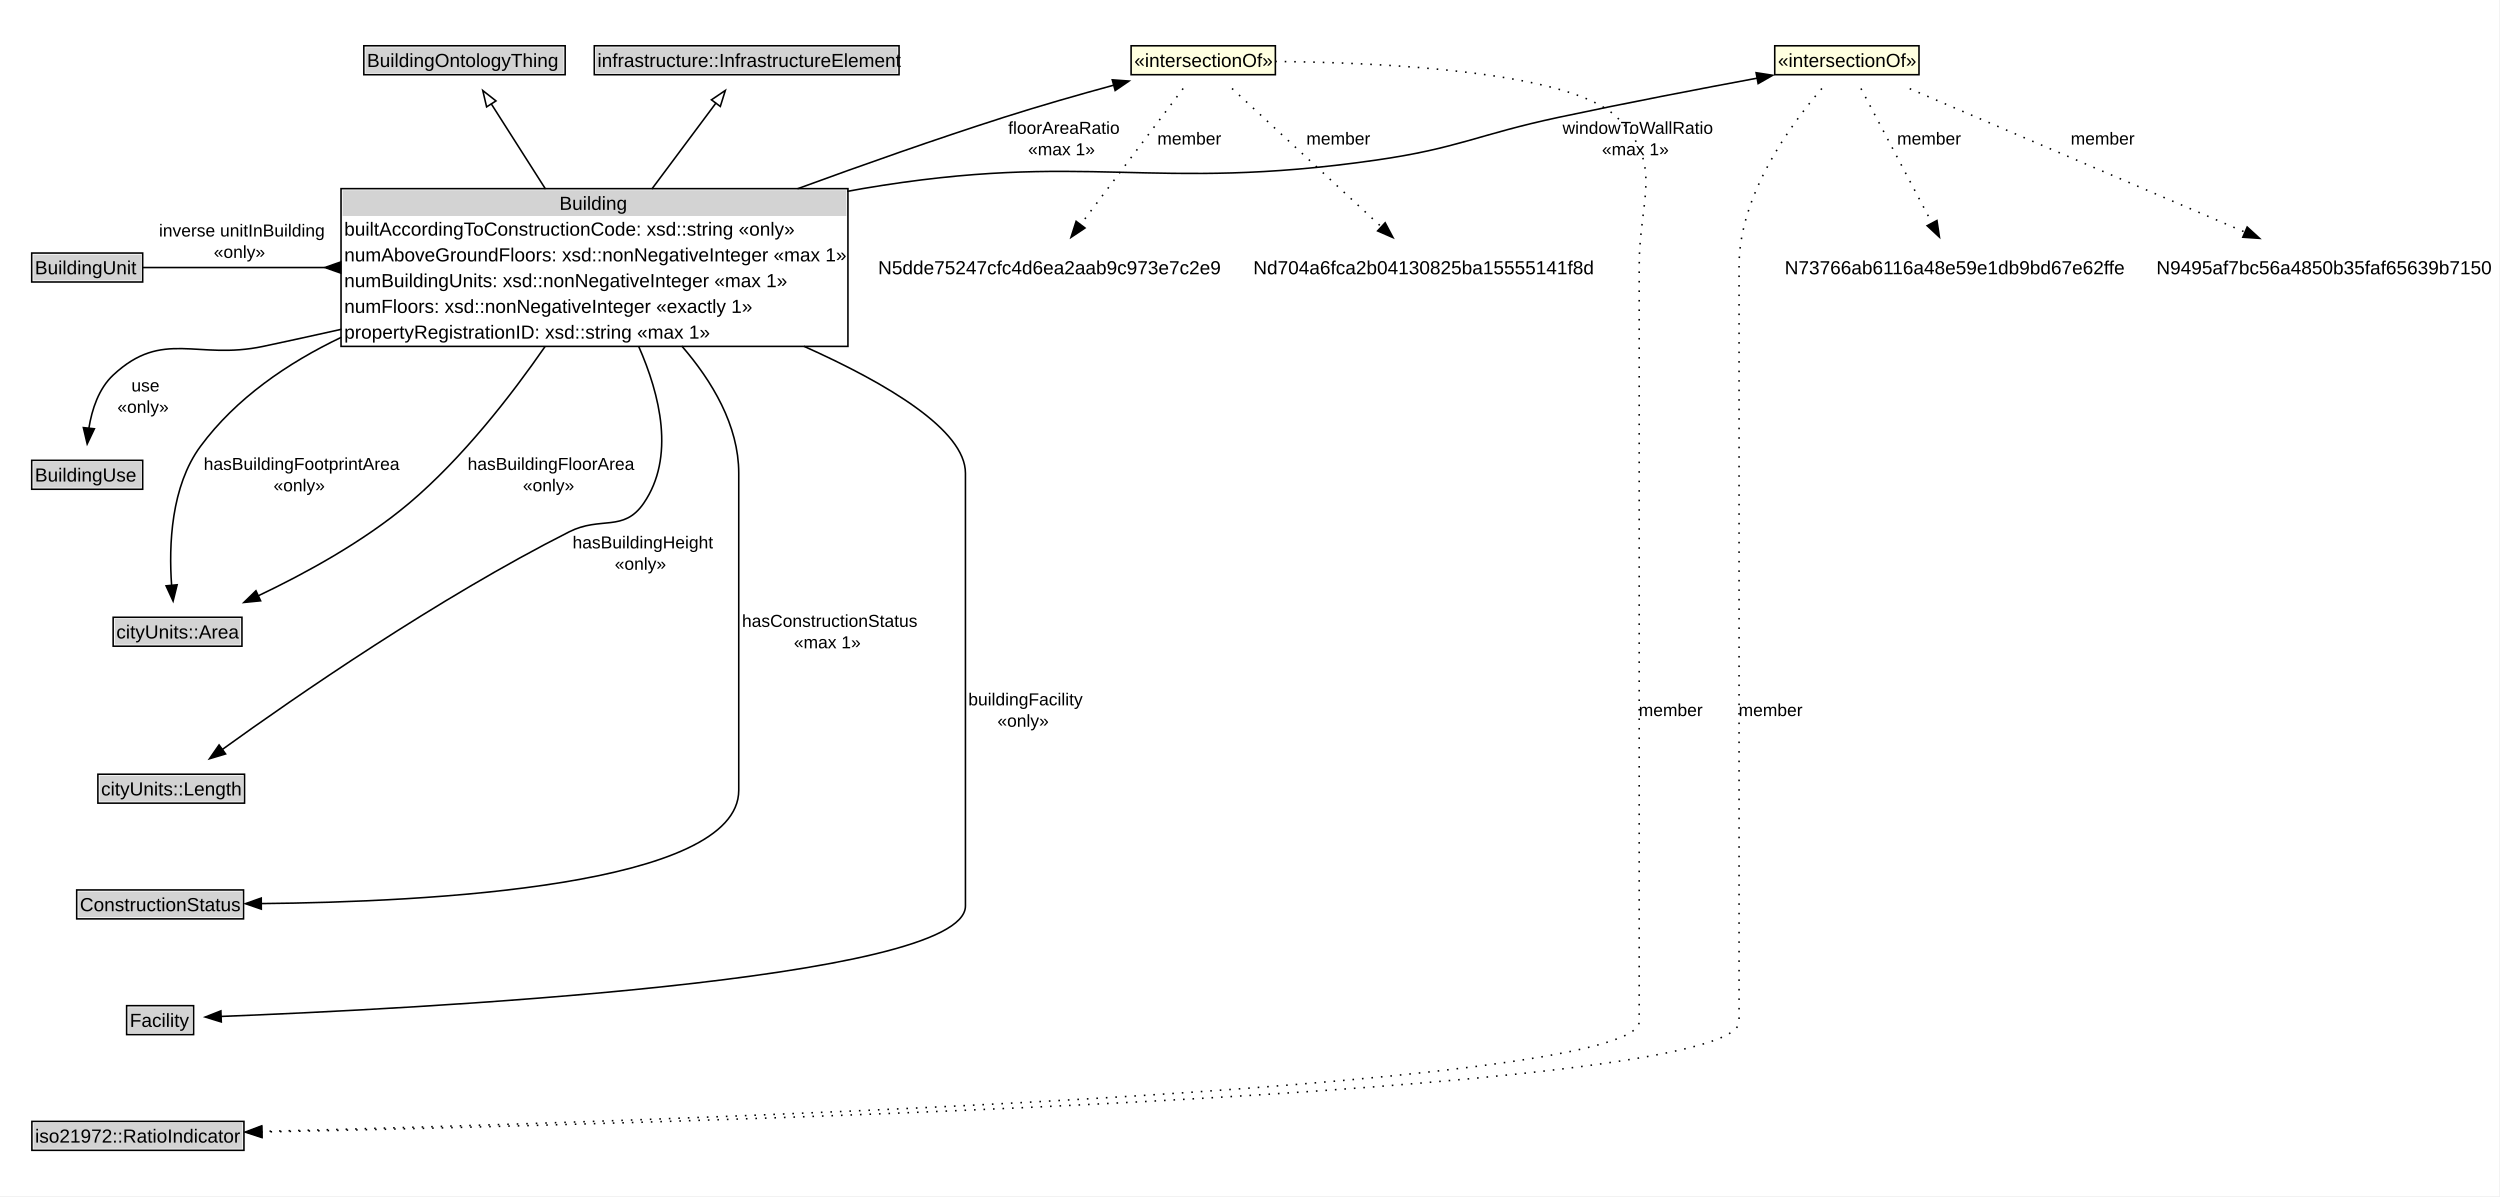
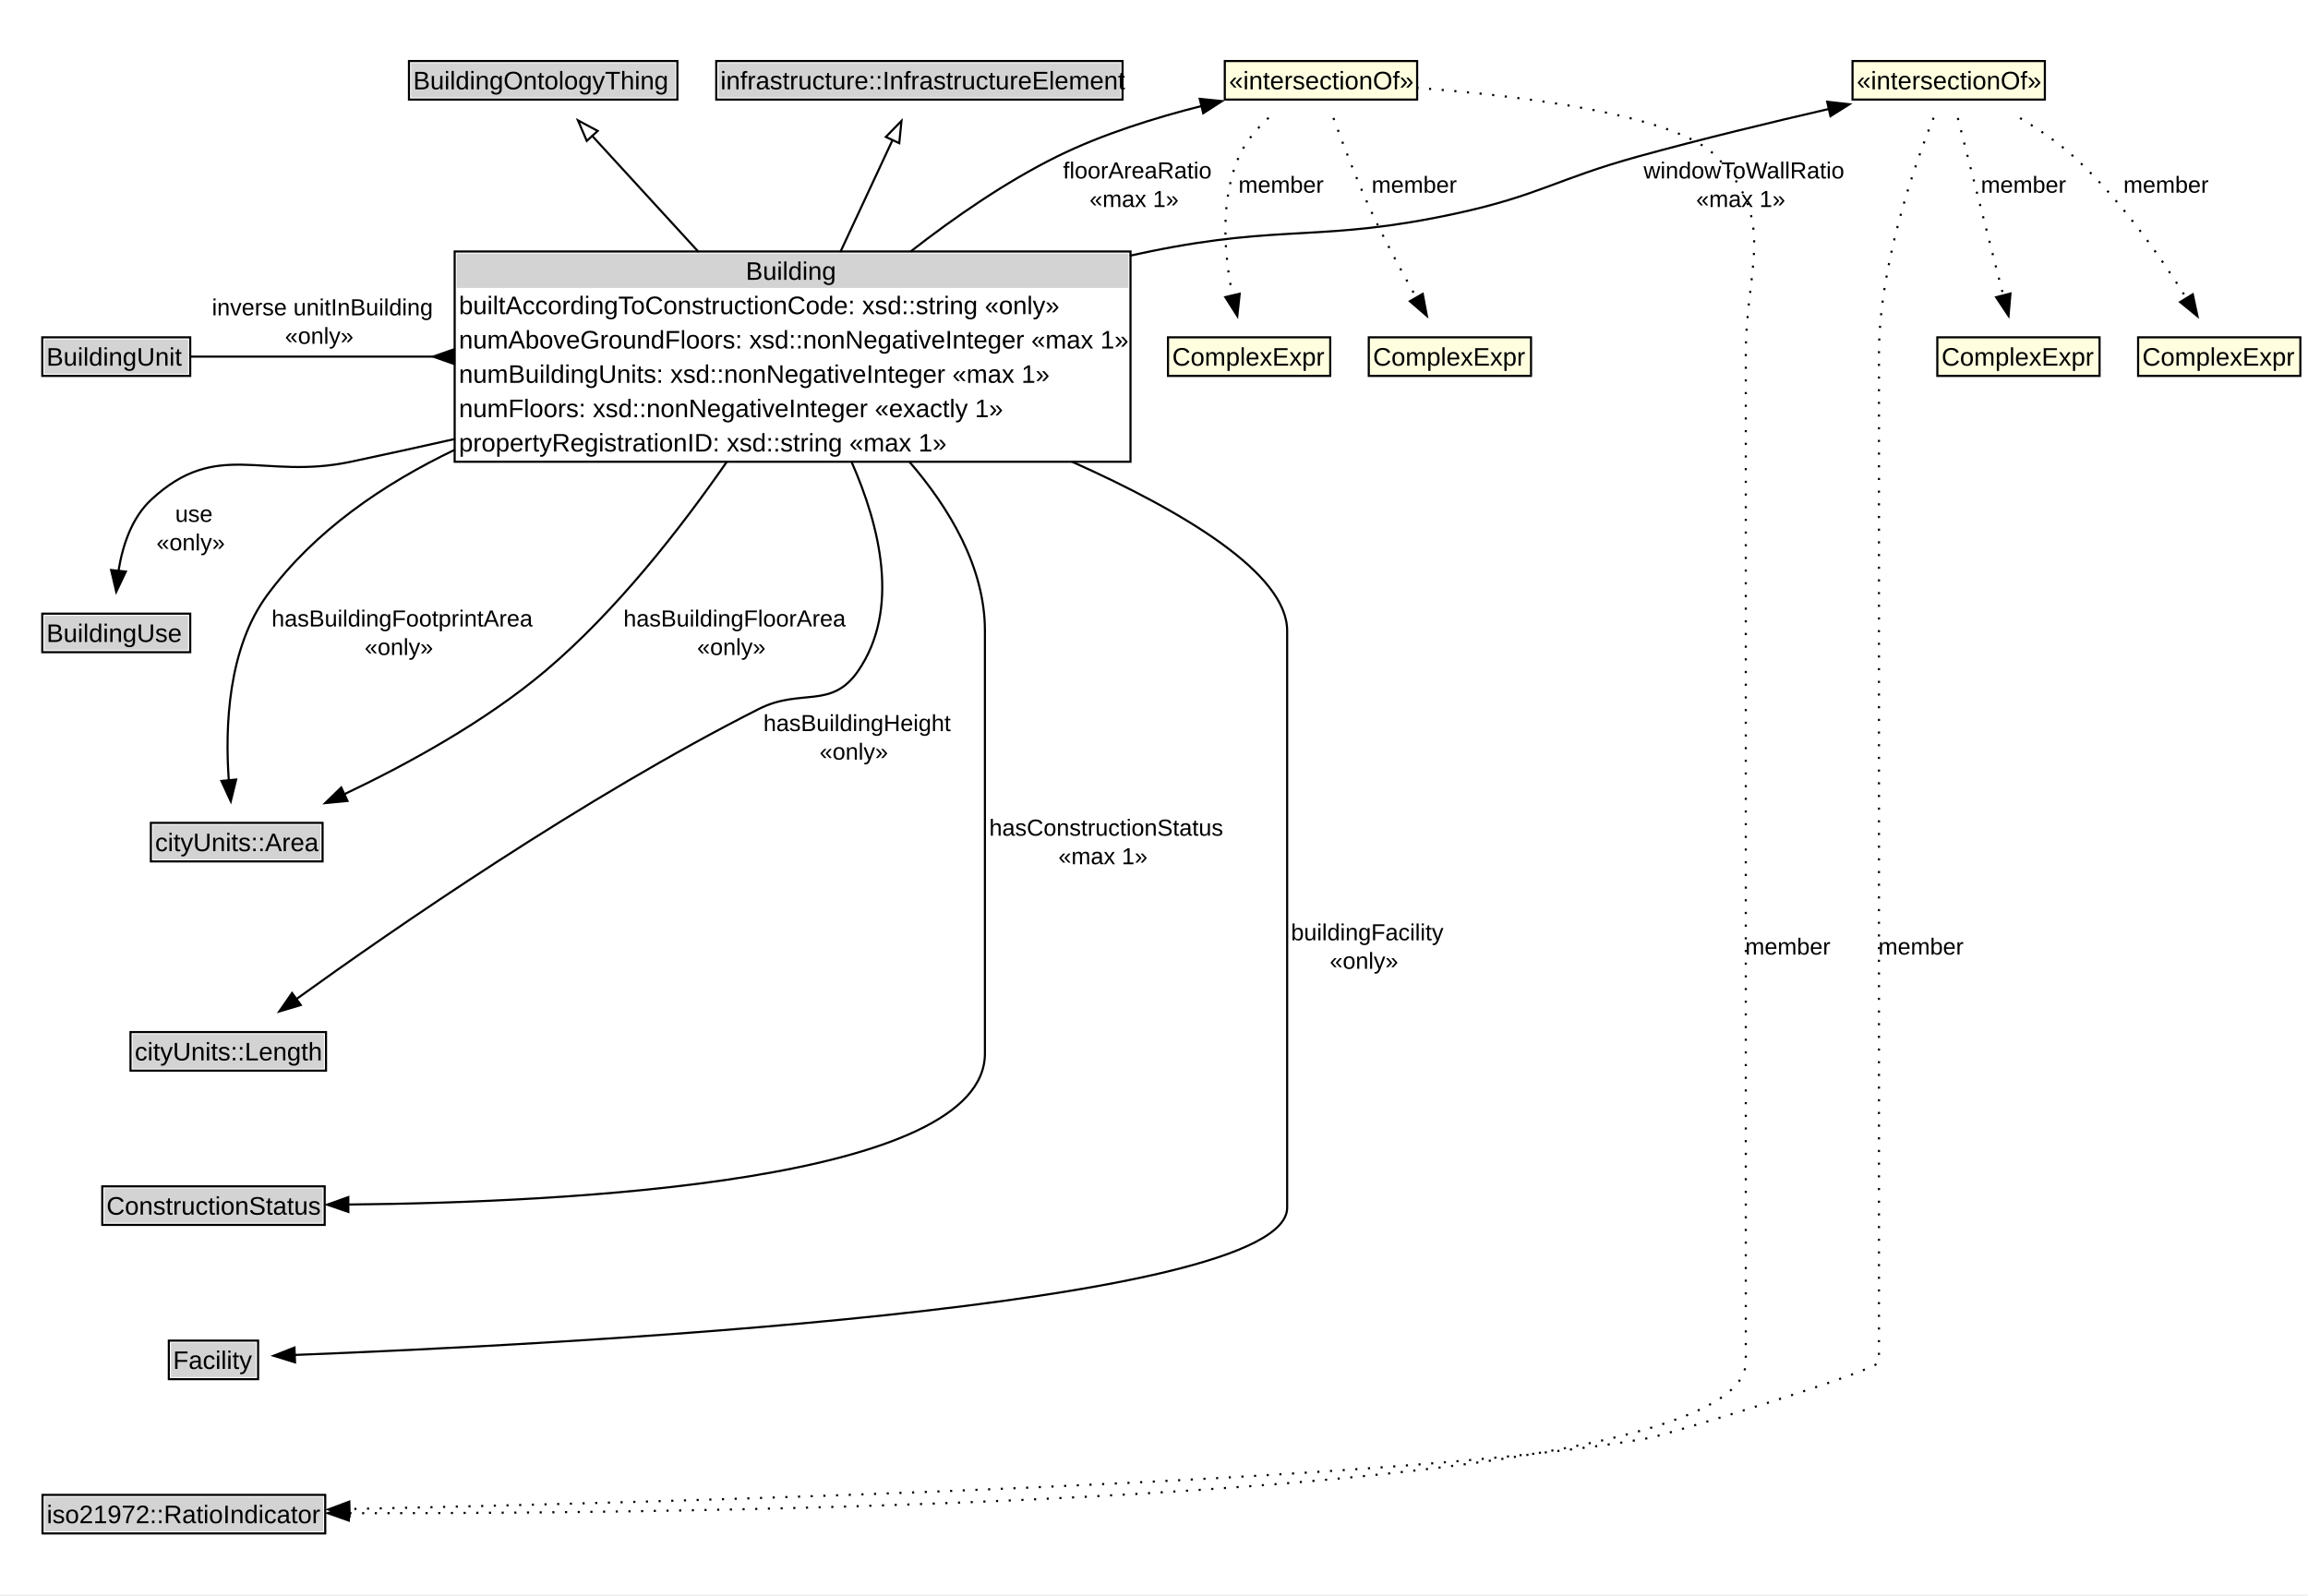
- <svg xmlns="http://www.w3.org/2000/svg" xmlns:xlink="http://www.w3.org/1999/xlink" width="1577pt" height="755pt" viewBox="0.00 0.00 1577.00 755.00">
+ <svg xmlns="http://www.w3.org/2000/svg" xmlns:xlink="http://www.w3.org/1999/xlink" width="1092pt" height="755pt" viewBox="0.00 0.00 1092.00 755.00">
  <g id="graph0" class="graph" transform="scale(1 1) rotate(0) translate(4 750.5)">
-     <polygon fill="white" stroke="none" points="-4,4 -4,-750.5 1572.5,-750.5 1572.5,4 -4,4" />
+     <polygon fill="white" stroke="none" points="-4,4 -4,-750.5 1088.38,-750.5 1088.38,4 -4,4" />
    <g id="clust2" class="cluster">
</g>
    <g id="node1" class="node">
      <g id="a_node1">
        <a xlink:href="../classes/Building__Building.md" xlink:title="&lt;TABLE&gt;">
          <polygon fill="lightgray" stroke="none" points="212.12,-614.25 212.12,-630.5 529.88,-630.5 529.88,-614.25 212.12,-614.25" />
          <text xml:space="preserve" text-anchor="start" x="348.88" y="-618.1" font-family="Arial" font-size="12.00">Building</text>
          <text xml:space="preserve" text-anchor="start" x="213.12" y="-601.85" font-family="Arial" font-size="12.00">builtAccordingToConstructionCode: xsd::string «only»</text>
          <text xml:space="preserve" text-anchor="start" x="213.12" y="-585.6" font-family="Arial" font-size="12.00">numAboveGroundFloors: xsd::nonNegativeInteger «max 1»</text>
          <text xml:space="preserve" text-anchor="start" x="213.12" y="-569.35" font-family="Arial" font-size="12.00">numBuildingUnits: xsd::nonNegativeInteger «max 1»</text>
          <text xml:space="preserve" text-anchor="start" x="213.12" y="-553.1" font-family="Arial" font-size="12.00">numFloors: xsd::nonNegativeInteger «exactly 1»</text>
          <text xml:space="preserve" text-anchor="start" x="213.12" y="-536.85" font-family="Arial" font-size="12.00">propertyRegistrationID: xsd::string «max 1»</text>
          <polygon fill="none" stroke="black" points="211.12,-532 211.12,-631.5 530.88,-631.5 530.88,-532 211.12,-532" />
        </a>
      </g>
    </g>
    <g id="node2" class="node">
      <g id="a_node2">
        <a xlink:href="../_counters/Building__BuildingOntologyThing.md" xlink:title="&lt;TABLE&gt;">
-           <polygon fill="lightgray" stroke="none" points="226.5,-704.38 226.5,-720.62 351.5,-720.62 351.5,-704.38 226.5,-704.38" />
-           <text xml:space="preserve" text-anchor="start" x="227.5" y="-708.23" font-family="Arial" font-size="12.00">BuildingOntologyThing</text>
-           <polygon fill="none" stroke="black" points="225.5,-703.38 225.5,-721.62 352.5,-721.62 352.5,-703.38 225.5,-703.38" />
+           <polygon fill="lightgray" stroke="none" points="190.5,-704.38 190.5,-720.62 315.5,-720.62 315.5,-704.38 190.5,-704.38" />
+           <text xml:space="preserve" text-anchor="start" x="191.5" y="-708.23" font-family="Arial" font-size="12.00">BuildingOntologyThing</text>
+           <polygon fill="none" stroke="black" points="189.5,-703.38 189.5,-721.62 316.5,-721.62 316.5,-703.38 189.5,-703.38" />
        </a>
      </g>
    </g>
    <g id="edge1" class="edge">
-       <path fill="none" stroke="black" d="M340.12,-631.23C328.46,-649.54 315.64,-669.67 305.75,-685.2" />
-       <polygon fill="none" stroke="black" points="302.95,-683.08 300.53,-693.39 308.86,-686.84 302.95,-683.08" />
+       <path fill="none" stroke="black" d="M326.57,-631.23C309.31,-650.06 290.28,-670.82 275.9,-686.52" />
+       <polygon fill="none" stroke="black" points="273.63,-683.82 269.45,-693.55 278.79,-688.55 273.63,-683.82" />
    </g>
    <g id="node3" class="node">
-       <polygon fill="lightgray" stroke="none" points="371.88,-704.38 371.88,-720.62 562.12,-720.62 562.12,-704.38 371.88,-704.38" />
-       <text xml:space="preserve" text-anchor="start" x="372.88" y="-708.23" font-family="Arial" font-size="12.00">infrastructure::InfrastructureElement</text>
-       <polygon fill="none" stroke="black" points="370.88,-703.38 370.88,-721.62 563.12,-721.62 563.12,-703.38 370.88,-703.38" />
+       <polygon fill="lightgray" stroke="none" points="335.88,-704.38 335.88,-720.62 526.12,-720.62 526.12,-704.38 335.88,-704.38" />
+       <text xml:space="preserve" text-anchor="start" x="336.88" y="-708.23" font-family="Arial" font-size="12.00">infrastructure::InfrastructureElement</text>
+       <polygon fill="none" stroke="black" points="334.88,-703.38 334.88,-721.62 527.12,-721.62 527.12,-703.38 334.88,-703.38" />
    </g>
    <g id="edge2" class="edge">
-       <path fill="none" stroke="black" d="M407.15,-631.23C420.93,-649.71 436.1,-670.06 447.72,-685.64" />
-       <polygon fill="none" stroke="black" points="444.76,-687.53 453.54,-693.45 450.37,-683.35 444.76,-687.53" />
+       <path fill="none" stroke="black" d="M393.59,-631.23C401.96,-649.19 411.15,-668.91 418.33,-684.31" />
+       <polygon fill="none" stroke="black" points="415.12,-685.71 422.52,-693.3 421.47,-682.75 415.12,-685.71" />
    </g>
    <g id="node6" class="node">
      <g id="a_node6">
        <a xlink:href="../_counters/Building__BuildingUse.md" xlink:title="&lt;TABLE&gt;">
          <polygon fill="lightgray" stroke="none" points="17,-442.88 17,-459.12 85,-459.12 85,-442.88 17,-442.88" />
          <text xml:space="preserve" text-anchor="start" x="18" y="-446.73" font-family="Arial" font-size="12.00">BuildingUse</text>
          <polygon fill="none" stroke="black" points="16,-441.88 16,-460.12 86,-460.12 86,-441.88 16,-441.88" />
        </a>
      </g>
    </g>
    <g id="edge16" class="edge">
      <path fill="none" stroke="black" d="M211.4,-542.81C194.74,-539.07 178.04,-535.4 162,-532 120.17,-523.14 98.8,-543.13 67.5,-514 58.27,-505.41 53.97,-492.28 52.06,-480.32" />
      <polygon fill="black" stroke="black" points="55.54,-480.03 51,-470.46 48.58,-480.77 55.54,-480.03" />
      <text xml:space="preserve" text-anchor="middle" x="87.75" y="-503.55" font-family="Arial" font-size="11.00"> use </text>
      <text xml:space="preserve" text-anchor="middle" x="87.75" y="-490.05" font-family="Arial" font-size="11.00"> «only»  </text>
    </g>
    <g id="node7" class="node">
      <polygon fill="lightgray" stroke="none" points="68.38,-343.88 68.38,-360.12 147.62,-360.12 147.62,-343.88 68.38,-343.88" />
      <text xml:space="preserve" text-anchor="start" x="69.38" y="-347.73" font-family="Arial" font-size="12.00">cityUnits::Area</text>
      <polygon fill="none" stroke="black" points="67.38,-342.88 67.38,-361.12 148.62,-361.12 148.62,-342.88 67.38,-342.88" />
    </g>
    <g id="edge12" class="edge">
      <path fill="none" stroke="black" d="M339.91,-532.03C318.44,-501.02 287.75,-461.49 254,-433 225.35,-408.82 188.26,-388.6 158.62,-374.54" />
      <polygon fill="black" stroke="black" points="160.4,-371.51 149.85,-370.47 157.45,-377.86 160.4,-371.51" />
      <text xml:space="preserve" text-anchor="middle" x="343.56" y="-454.05" font-family="Arial" font-size="11.00"> hasBuildingFloorArea </text>
      <text xml:space="preserve" text-anchor="middle" x="343.56" y="-440.55" font-family="Arial" font-size="11.00"> «only»  </text>
    </g>
    <g id="edge13" class="edge">
      <path fill="none" stroke="black" d="M211.38,-537.77C177.28,-521.49 144.85,-499.25 122.5,-469 103.85,-443.75 102.44,-406.66 104.25,-381.26" />
      <polygon fill="black" stroke="black" points="107.73,-381.62 105.19,-371.34 100.76,-380.96 107.73,-381.62" />
      <text xml:space="preserve" text-anchor="middle" x="186.25" y="-454.05" font-family="Arial" font-size="11.00"> hasBuildingFootprintArea </text>
      <text xml:space="preserve" text-anchor="middle" x="186.25" y="-440.55" font-family="Arial" font-size="11.00"> «only»  </text>
    </g>
    <g id="node8" class="node">
      <polygon fill="lightgray" stroke="none" points="58.75,-244.88 58.75,-261.12 149.25,-261.12 149.25,-244.88 58.75,-244.88" />
      <text xml:space="preserve" text-anchor="start" x="59.75" y="-248.72" font-family="Arial" font-size="12.00">cityUnits::Length</text>
      <polygon fill="none" stroke="black" points="57.75,-243.88 57.75,-262.12 150.25,-262.12 150.25,-243.88 57.75,-243.88" />
    </g>
    <g id="edge14" class="edge">
      <path fill="none" stroke="black" d="M398.82,-532.12C412.41,-501.35 421.98,-462.04 402,-433 389.32,-414.57 374.96,-425.09 355,-415 272.4,-373.24 182.75,-311.29 136.19,-277.71" />
      <polygon fill="black" stroke="black" points="138.3,-274.92 128.15,-271.88 134.19,-280.59 138.3,-274.92" />
      <text xml:space="preserve" text-anchor="middle" x="401.5" y="-404.55" font-family="Arial" font-size="11.00"> hasBuildingHeight </text>
      <text xml:space="preserve" text-anchor="middle" x="401.5" y="-391.05" font-family="Arial" font-size="11.00"> «only»  </text>
    </g>
    <g id="node9" class="node">
      <g id="a_node9">
        <a xlink:href="../_counters/Building__ConstructionStatus.md" xlink:title="&lt;TABLE&gt;">
          <polygon fill="lightgray" stroke="none" points="45.38,-171.88 45.38,-188.12 148.62,-188.12 148.62,-171.88 45.38,-171.88" />
          <text xml:space="preserve" text-anchor="start" x="46.38" y="-175.72" font-family="Arial" font-size="12.00">ConstructionStatus</text>
          <polygon fill="none" stroke="black" points="44.38,-170.88 44.38,-189.12 149.62,-189.12 149.62,-170.88 44.38,-170.88" />
        </a>
      </g>
    </g>
    <g id="edge21" class="edge">
      <path fill="none" stroke="black" d="M426.03,-532.27C445.2,-510.11 462,-482.11 462,-452 462,-452 462,-452 462,-252 462,-191.33 265.25,-181.48 160.65,-180.52" />
      <polygon fill="black" stroke="black" points="160.83,-177.02 150.81,-180.46 160.79,-184.02 160.83,-177.02" />
      <text xml:space="preserve" text-anchor="middle" x="519.38" y="-355.05" font-family="Arial" font-size="11.00"> hasConstructionStatus </text>
      <text xml:space="preserve" text-anchor="middle" x="519.38" y="-341.55" font-family="Arial" font-size="11.00"> «max 1»  </text>
    </g>
    <g id="node10" class="node">
      <g id="a_node10">
        <a xlink:href="../_counters/Building__Facility.md" xlink:title="&lt;TABLE&gt;">
          <polygon fill="lightgray" stroke="none" points="76.88,-98.88 76.88,-115.12 117.12,-115.12 117.12,-98.88 76.88,-98.88" />
          <text xml:space="preserve" text-anchor="start" x="77.88" y="-102.72" font-family="Arial" font-size="12.00">Facility</text>
          <polygon fill="none" stroke="black" points="75.88,-97.88 75.88,-116.12 118.12,-116.12 118.12,-97.88 75.88,-97.88" />
        </a>
      </g>
    </g>
    <g id="edge11" class="edge">
      <path fill="none" stroke="black" d="M503.04,-532.09C556.12,-508.35 605,-479.13 605,-452 605,-452 605,-452 605,-179 605,-131.59 253.53,-113.93 135.29,-109.33" />
      <polygon fill="black" stroke="black" points="135.59,-105.84 125.47,-108.96 135.33,-112.83 135.59,-105.84" />
      <text xml:space="preserve" text-anchor="middle" x="642.88" y="-305.55" font-family="Arial" font-size="11.00"> buildingFacility </text>
      <text xml:space="preserve" text-anchor="middle" x="642.88" y="-292.05" font-family="Arial" font-size="11.00"> «only»  </text>
    </g>
    <g id="node12" class="node">
-       <polygon fill="lightyellow" stroke="none" points="709.5,-703.38 709.5,-721.62 800.5,-721.62 800.5,-703.38 709.5,-703.38" />
-       <text xml:space="preserve" text-anchor="start" x="711.5" y="-708.23" font-family="Arial" font-size="12.00">«intersectionOf»</text>
-       <polygon fill="none" stroke="black" points="709.5,-703.38 709.5,-721.62 800.5,-721.62 800.5,-703.38 709.5,-703.38" />
+       <polygon fill="lightyellow" stroke="none" points="575.5,-703.38 575.5,-721.62 666.5,-721.62 666.5,-703.38 575.5,-703.38" />
+       <text xml:space="preserve" text-anchor="start" x="577.5" y="-708.23" font-family="Arial" font-size="12.00">«intersectionOf»</text>
+       <polygon fill="none" stroke="black" points="575.5,-703.38 575.5,-721.62 666.5,-721.62 666.5,-703.38 575.5,-703.38" />
    </g>
    <g id="edge20" class="edge">
-       <path fill="none" stroke="black" d="M499.06,-631.44C540.39,-646.56 586.55,-662.83 629.25,-676.5 651.76,-683.71 676.81,-690.85 698.59,-696.79" />
-       <polygon fill="black" stroke="black" points="697.62,-700.15 708.18,-699.38 699.44,-693.4 697.62,-700.15" />
-       <text xml:space="preserve" text-anchor="middle" x="667.12" y="-666.05" font-family="Arial" font-size="11.00"> floorAreaRatio </text>
-       <text xml:space="preserve" text-anchor="middle" x="667.12" y="-652.55" font-family="Arial" font-size="11.00"> «max 1»  </text>
+       <path fill="none" stroke="black" d="M426.71,-631.38C447.45,-647.56 471.89,-664.49 496.25,-676.5 517.55,-687 542.51,-694.8 564.48,-700.33" />
+       <polygon fill="black" stroke="black" points="563.64,-703.73 574.18,-702.66 565.28,-696.92 563.64,-703.73" />
+       <text xml:space="preserve" text-anchor="middle" x="534.12" y="-666.05" font-family="Arial" font-size="11.00"> floorAreaRatio </text>
+       <text xml:space="preserve" text-anchor="middle" x="534.12" y="-652.55" font-family="Arial" font-size="11.00"> «max 1»  </text>
    </g>
    <g id="node15" class="node">
-       <polygon fill="lightyellow" stroke="none" points="1115.5,-703.38 1115.5,-721.62 1206.5,-721.62 1206.5,-703.38 1115.5,-703.38" />
-       <text xml:space="preserve" text-anchor="start" x="1117.5" y="-708.23" font-family="Arial" font-size="12.00">«intersectionOf»</text>
-       <polygon fill="none" stroke="black" points="1115.5,-703.38 1115.5,-721.62 1206.5,-721.62 1206.5,-703.38 1115.5,-703.38" />
+       <polygon fill="lightyellow" stroke="none" points="872.5,-703.38 872.5,-721.62 963.5,-721.62 963.5,-703.38 872.5,-703.38" />
+       <text xml:space="preserve" text-anchor="start" x="874.5" y="-708.23" font-family="Arial" font-size="12.00">«intersectionOf»</text>
+       <polygon fill="none" stroke="black" points="872.5,-703.38 872.5,-721.62 963.5,-721.62 963.5,-703.38 872.5,-703.38" />
    </g>
    <g id="edge25" class="edge">
-       <path fill="none" stroke="black" d="M530.45,-629.78C533.65,-630.39 536.84,-630.96 540,-631.5 682.19,-655.64 721.25,-628.97 864,-649.5 916.07,-656.99 927.8,-665.52 979.25,-676.5 1021.08,-685.42 1068.54,-694.53 1104.47,-701.21" />
-       <polygon fill="black" stroke="black" points="1103.75,-704.64 1114.22,-703.02 1105.03,-697.76 1103.75,-704.64" />
-       <text xml:space="preserve" text-anchor="middle" x="1029.12" y="-666.05" font-family="Arial" font-size="11.00"> windowToWallRatio </text>
-       <text xml:space="preserve" text-anchor="middle" x="1029.12" y="-652.55" font-family="Arial" font-size="11.00"> «max 1»  </text>
+       <path fill="none" stroke="black" d="M530.5,-629.48C533.69,-630.18 536.86,-630.86 540,-631.5 603.62,-644.54 621.53,-635.74 685,-649.5 724.26,-658.01 732.52,-665.83 771.25,-676.5 800.88,-684.66 834.18,-692.69 861.55,-699" />
+       <polygon fill="black" stroke="black" points="860.5,-702.35 871.03,-701.17 862.06,-695.53 860.5,-702.35" />
+       <text xml:space="preserve" text-anchor="middle" x="821.12" y="-666.05" font-family="Arial" font-size="11.00"> windowToWallRatio </text>
+       <text xml:space="preserve" text-anchor="middle" x="821.12" y="-652.55" font-family="Arial" font-size="11.00"> «max 1»  </text>
    </g>
    <g id="node5" class="node">
      <g id="a_node5">
        <a xlink:href="../_counters/Building__BuildingUnit.md" xlink:title="&lt;TABLE&gt;">
          <polygon fill="lightgray" stroke="none" points="17,-573.62 17,-589.88 85,-589.88 85,-573.62 17,-573.62" />
          <text xml:space="preserve" text-anchor="start" x="18" y="-577.48" font-family="Arial" font-size="12.00">BuildingUnit</text>
          <polygon fill="none" stroke="black" points="16,-572.62 16,-590.88 86,-590.88 86,-572.62 16,-572.62" />
        </a>
      </g>
    </g>
    <g id="edge15" class="edge">
      <path fill="none" stroke="black" d="M85.85,-581.75C114.42,-581.75 157.14,-581.75 200.87,-581.75" />
      <polygon fill="black" stroke="black" points="210.91,-585.25 200.91,-581.75 210.91,-578.25 210.91,-585.25" />
      <text xml:space="preserve" text-anchor="middle" x="148.56" y="-601.3" font-family="Arial" font-size="11.00"> inverse unitInBuilding </text>
      <text xml:space="preserve" text-anchor="middle" x="148.56" y="-587.8" font-family="Arial" font-size="11.00"> «only»  </text>
    </g>
    <g id="node11" class="node">
      <polygon fill="lightgray" stroke="none" points="17.12,-25.88 17.12,-42.12 148.88,-42.12 148.88,-25.88 17.12,-25.88" />
      <text xml:space="preserve" text-anchor="start" x="18.12" y="-29.73" font-family="Arial" font-size="12.00">iso21972::RatioIndicator</text>
      <polygon fill="none" stroke="black" points="16.12,-24.88 16.12,-43.12 149.88,-43.12 149.88,-24.88 16.12,-24.88" />
    </g>
    <g id="edge19" class="edge">
-       <path fill="none" stroke="black" stroke-dasharray="1,5" d="M800.39,-711.74C866.95,-711.07 986.36,-705.7 1016,-676.5 1046.01,-646.93 1030,-624.88 1030,-582.75 1030,-582.75 1030,-582.75 1030,-106 1030,-62.55 387.68,-42.51 161.03,-36.79" />
-       <polygon fill="black" stroke="black" points="161.19,-33.3 151.1,-36.55 161.01,-40.29 161.19,-33.3" />
-       <text xml:space="preserve" text-anchor="middle" x="1049.88" y="-298.8" font-family="Arial" font-size="11.00">member</text>
+       <path fill="none" stroke="black" stroke-dasharray="1,5" d="M666.15,-708.95C715.11,-705.2 788.86,-696.36 808,-676.5 837.24,-646.17 822,-624.88 822,-582.75 822,-582.75 822,-582.75 822,-106 822,-40.12 350.66,-34.18 160.83,-34.46" />
+       <polygon fill="black" stroke="black" points="161.06,-30.96 151.07,-34.48 161.08,-37.96 161.06,-30.96" />
+       <text xml:space="preserve" text-anchor="middle" x="841.88" y="-298.8" font-family="Arial" font-size="11.00">member</text>
    </g>
    <g id="node13" class="node">
-       <text xml:space="preserve" text-anchor="middle" x="658" y="-577.48" font-family="Arial" font-size="12.00">N5dde75247cfc4d6ea2aab9c973e7c2e9</text>
+       <polygon fill="lightyellow" stroke="none" points="548.62,-572.62 548.62,-590.88 625.38,-590.88 625.38,-572.62 548.62,-572.62" />
+       <text xml:space="preserve" text-anchor="start" x="550.62" y="-577.48" font-family="Arial" font-size="12.00">ComplexExpr</text>
+       <polygon fill="none" stroke="black" points="548.62,-572.62 548.62,-590.88 625.38,-590.88 625.38,-572.62 548.62,-572.62" />
    </g>
    <g id="edge17" class="edge">
-       <path fill="none" stroke="black" stroke-dasharray="1,5" d="M742.32,-694.67C725.83,-672.79 696.88,-634.35 677.57,-608.72" />
-       <polygon fill="black" stroke="black" points="680.41,-606.68 671.59,-600.79 674.82,-610.89 680.41,-606.68" />
-       <text xml:space="preserve" text-anchor="middle" x="746.21" y="-659.3" font-family="Arial" font-size="11.00">member</text>
+       <path fill="none" stroke="black" stroke-dasharray="1,5" d="M596.22,-694.76C590.58,-689.62 585.34,-683.46 582.25,-676.5 573.04,-655.78 575.25,-629.89 579.18,-610.57" />
+       <polygon fill="black" stroke="black" points="582.55,-611.51 581.42,-600.97 575.74,-609.92 582.55,-611.51" />
+       <text xml:space="preserve" text-anchor="middle" x="602.12" y="-659.3" font-family="Arial" font-size="11.00">member</text>
    </g>
    <g id="node14" class="node">
-       <text xml:space="preserve" text-anchor="middle" x="894" y="-577.48" font-family="Arial" font-size="12.00">Nd704a6fca2b04130825ba15555141f8d</text>
+       <polygon fill="lightyellow" stroke="none" points="643.62,-572.62 643.62,-590.88 720.38,-590.88 720.38,-572.62 643.62,-572.62" />
+       <text xml:space="preserve" text-anchor="start" x="645.62" y="-577.48" font-family="Arial" font-size="12.00">ComplexExpr</text>
+       <polygon fill="none" stroke="black" points="643.62,-572.62 643.62,-590.88 720.38,-590.88 720.38,-572.62 643.62,-572.62" />
    </g>
    <g id="edge18" class="edge">
-       <path fill="none" stroke="black" stroke-dasharray="1,5" d="M773.17,-694.67C797.21,-672.4 839.76,-632.99 867.41,-607.38" />
-       <polygon fill="black" stroke="black" points="869.76,-609.98 874.71,-600.61 865,-604.84 869.76,-609.98" />
-       <text xml:space="preserve" text-anchor="middle" x="840.21" y="-659.3" font-family="Arial" font-size="11.00">member</text>
+       <path fill="none" stroke="black" stroke-dasharray="1,5" d="M626.91,-694.67C631.49,-682.06 638.24,-664.47 645.25,-649.5 651.54,-636.06 659.38,-621.59 666.19,-609.57" />
+       <polygon fill="black" stroke="black" points="669.15,-611.44 671.1,-601.03 663.08,-607.95 669.15,-611.44" />
+       <text xml:space="preserve" text-anchor="middle" x="665.12" y="-659.3" font-family="Arial" font-size="11.00">member</text>
    </g>
    <g id="edge24" class="edge">
-       <path fill="none" stroke="black" stroke-dasharray="1,5" d="M1145.23,-694.67C1125.14,-671.41 1093,-627.24 1093,-582.75 1093,-582.75 1093,-582.75 1093,-106 1093,-59.33 397.76,-41.23 160.92,-36.42" />
-       <polygon fill="black" stroke="black" points="161.24,-32.92 151.17,-36.22 161.1,-39.92 161.24,-32.92" />
-       <text xml:space="preserve" text-anchor="middle" x="1112.88" y="-298.8" font-family="Arial" font-size="11.00">member</text>
+       <path fill="none" stroke="black" stroke-dasharray="1,5" d="M910.84,-694.77C901.13,-670.54 885,-624.05 885,-582.75 885,-582.75 885,-582.75 885,-106 885,-102.17 785.37,-71.69 776,-70 660.05,-49.07 316.7,-39.69 161.15,-36.43" />
+       <polygon fill="black" stroke="black" points="161.42,-32.94 151.35,-36.23 161.27,-39.93 161.42,-32.94" />
+       <text xml:space="preserve" text-anchor="middle" x="904.88" y="-298.8" font-family="Arial" font-size="11.00">member</text>
    </g>
    <g id="node16" class="node">
-       <text xml:space="preserve" text-anchor="middle" x="1229" y="-577.48" font-family="Arial" font-size="12.00">N73766ab6116a48e59e1db9bd67e62ffe</text>
+       <polygon fill="lightyellow" stroke="none" points="912.62,-572.62 912.62,-590.88 989.38,-590.88 989.38,-572.62 912.62,-572.62" />
+       <text xml:space="preserve" text-anchor="start" x="914.62" y="-577.48" font-family="Arial" font-size="12.00">ComplexExpr</text>
+       <polygon fill="none" stroke="black" points="912.62,-572.62 912.62,-590.88 989.38,-590.88 989.38,-572.62 912.62,-572.62" />
    </g>
    <g id="edge22" class="edge">
-       <path fill="none" stroke="black" stroke-dasharray="1,5" d="M1169.89,-694.67C1181.29,-673.08 1201.21,-635.37 1214.74,-609.74" />
-       <polygon fill="black" stroke="black" points="1217.83,-611.4 1219.4,-600.92 1211.64,-608.13 1217.83,-611.4" />
-       <text xml:space="preserve" text-anchor="middle" x="1212.84" y="-659.3" font-family="Arial" font-size="11.00">member</text>
+       <path fill="none" stroke="black" stroke-dasharray="1,5" d="M922.31,-694.67C927.8,-673.27 937.34,-636.04 943.9,-610.43" />
+       <polygon fill="black" stroke="black" points="947.22,-611.61 946.31,-601.05 940.44,-609.87 947.22,-611.61" />
+       <text xml:space="preserve" text-anchor="middle" x="953.39" y="-659.3" font-family="Arial" font-size="11.00">member</text>
    </g>
    <g id="node17" class="node">
-       <text xml:space="preserve" text-anchor="middle" x="1462" y="-577.48" font-family="Arial" font-size="12.00">N9495af7bc56a4850b35faf65639b7150</text>
+       <polygon fill="lightyellow" stroke="none" points="1007.62,-572.62 1007.62,-590.88 1084.38,-590.88 1084.38,-572.62 1007.62,-572.62" />
+       <text xml:space="preserve" text-anchor="start" x="1009.62" y="-577.48" font-family="Arial" font-size="12.00">ComplexExpr</text>
+       <polygon fill="none" stroke="black" points="1007.62,-572.62 1007.62,-590.88 1084.38,-590.88 1084.38,-572.62 1007.62,-572.62" />
    </g>
    <g id="edge23" class="edge">
-       <path fill="none" stroke="black" stroke-dasharray="1,5" d="M1200.66,-694.54C1255.18,-671.22 1353.23,-629.27 1412.49,-603.93" />
-       <polygon fill="black" stroke="black" points="1413.52,-607.29 1421.34,-600.14 1410.77,-600.86 1413.52,-607.29" />
-       <text xml:space="preserve" text-anchor="middle" x="1322.35" y="-659.3" font-family="Arial" font-size="11.00">member</text>
+       <path fill="none" stroke="black" stroke-dasharray="1,5" d="M951.76,-694.61C960.47,-689.44 969.5,-683.3 977,-676.5 998.69,-656.86 1017.91,-629.46 1030.52,-609.35" />
+       <polygon fill="black" stroke="black" points="1033.48,-611.22 1035.7,-600.87 1027.5,-607.57 1033.48,-611.22" />
+       <text xml:space="preserve" text-anchor="middle" x="1020.82" y="-659.3" font-family="Arial" font-size="11.00">member</text>
    </g>
  </g>
</svg>
